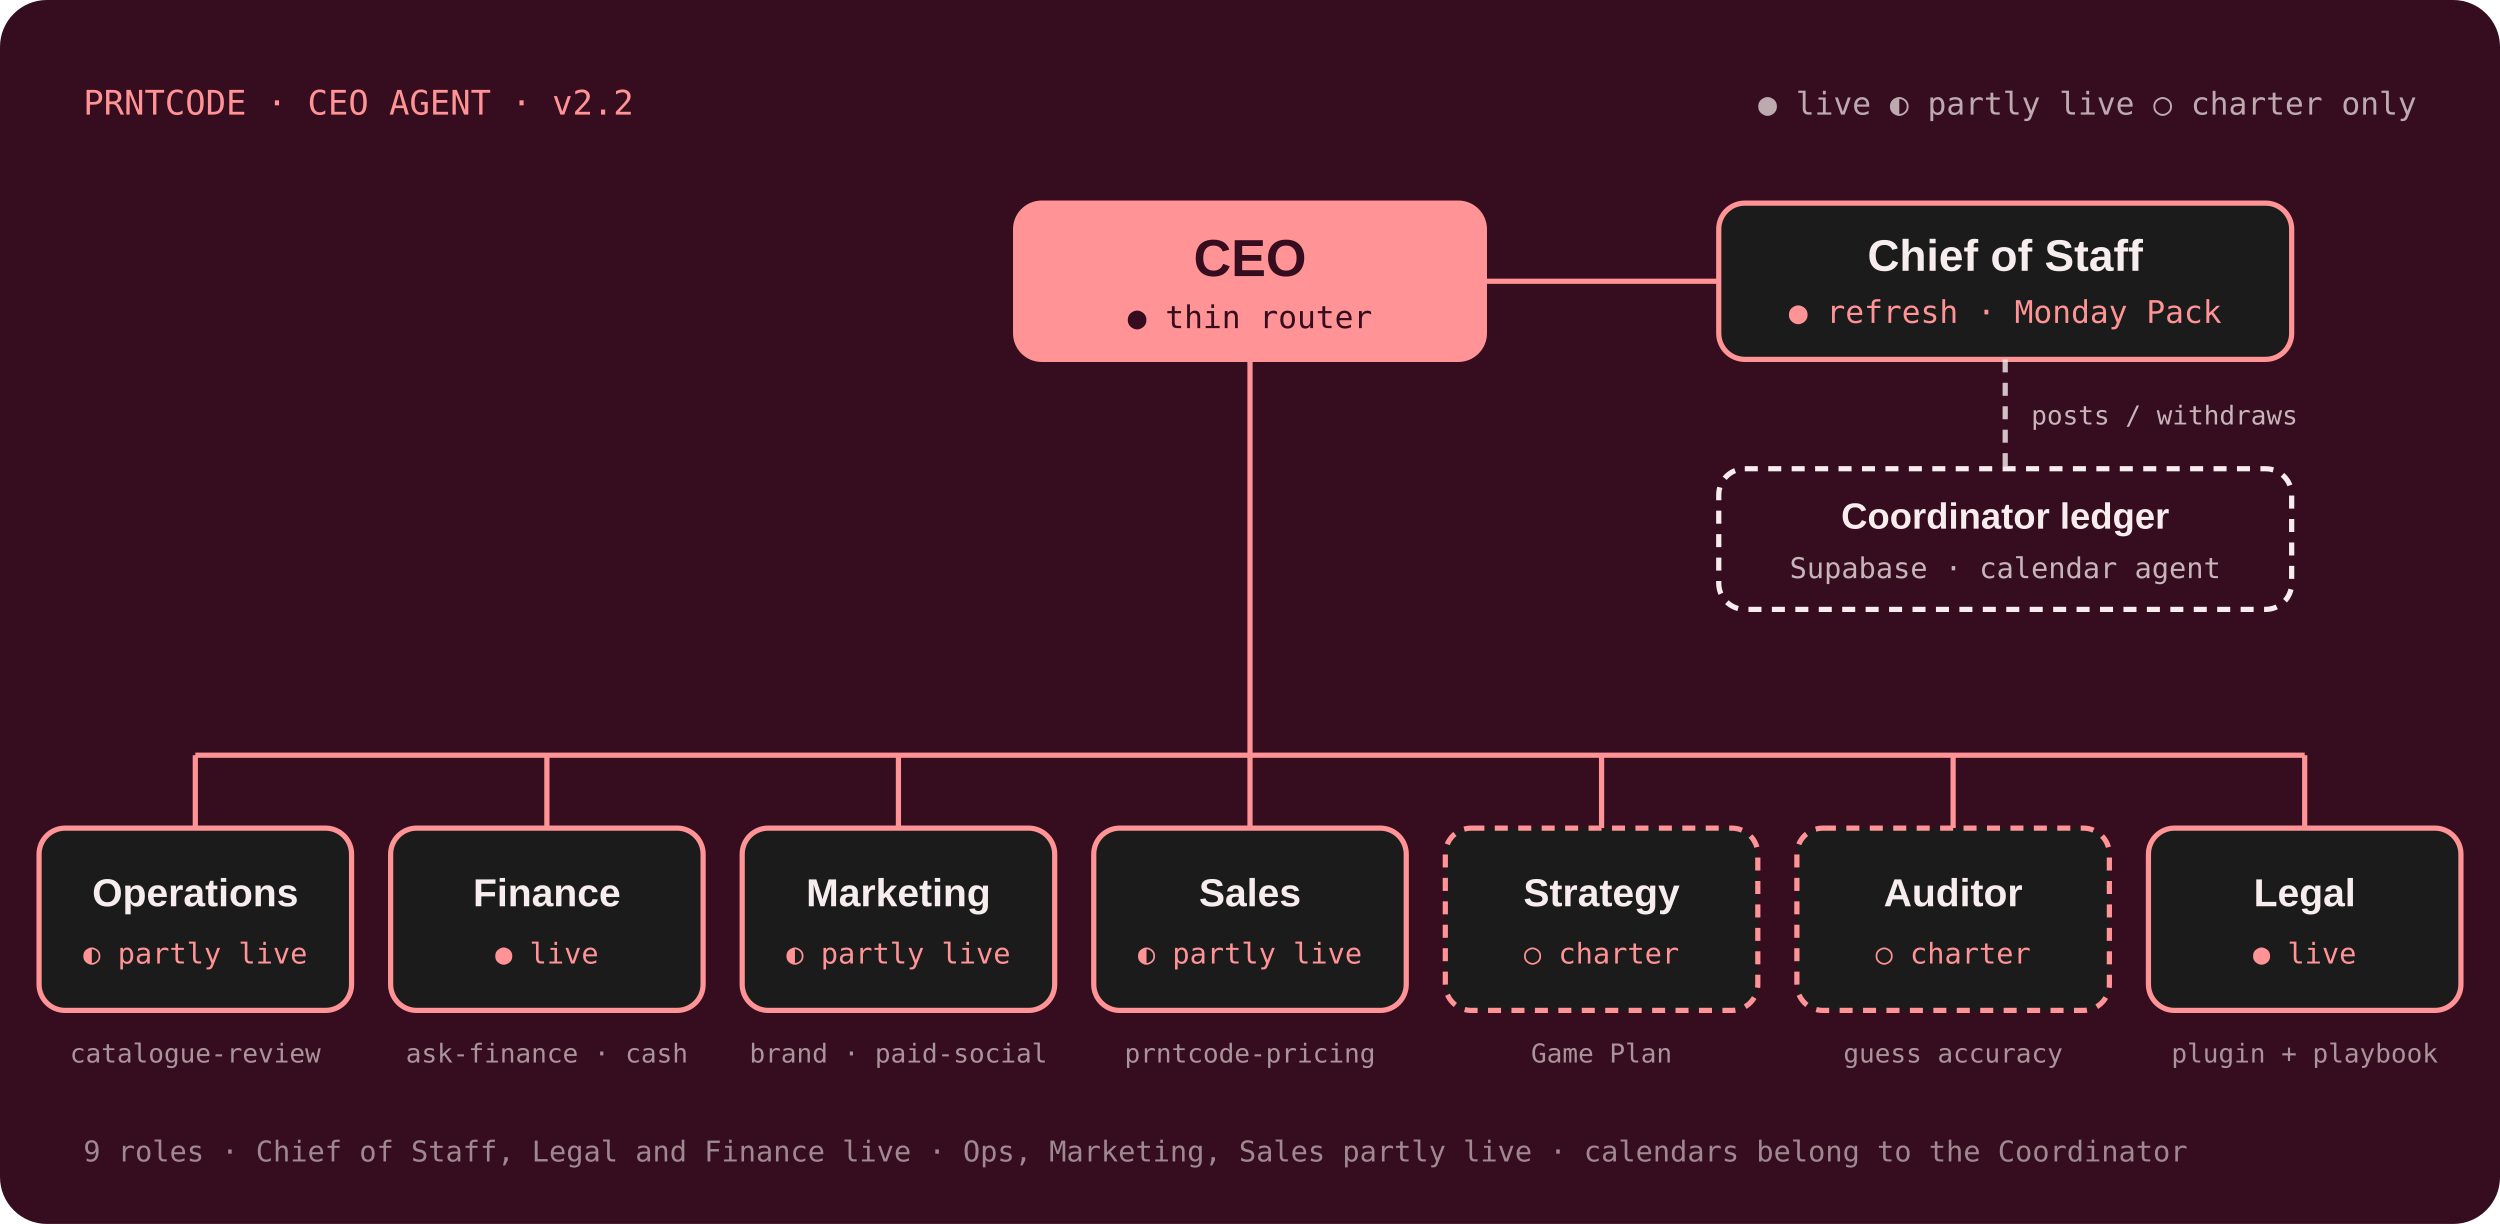
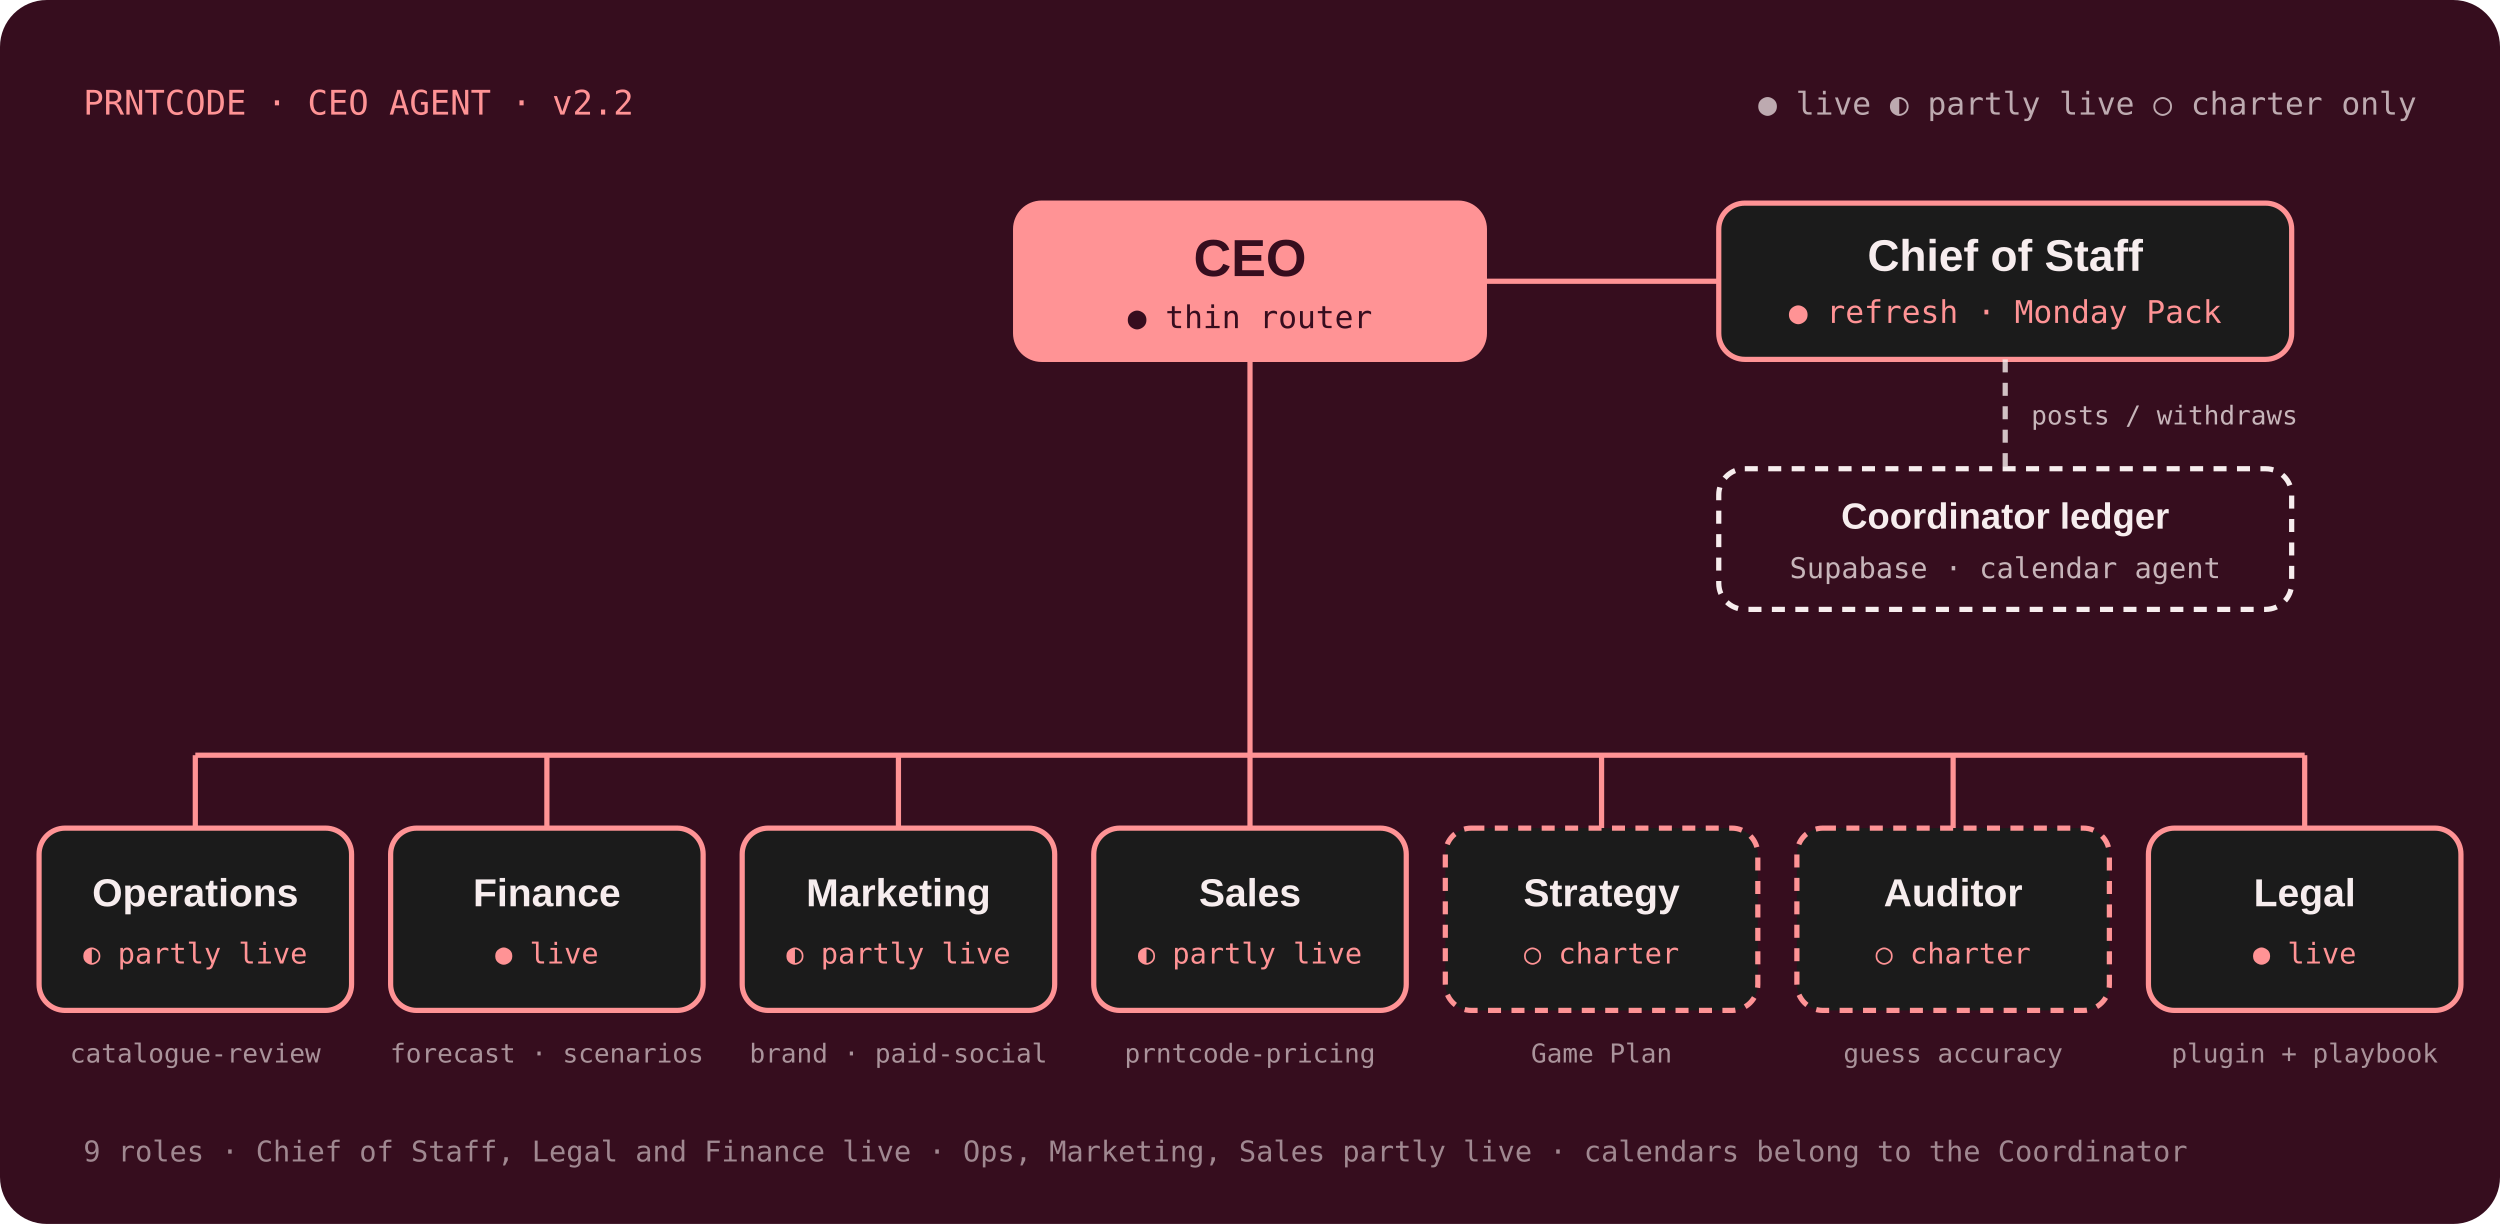
<svg xmlns="http://www.w3.org/2000/svg" width="960" height="470" viewBox="0 0 960 470" role="img" aria-labelledby="t d">
  <rect width="960" height="470" rx="18" fill="#360D1E" />
  <text x="32" y="44" text-anchor="start" font-family="'Geist Mono', 'SFMono-Regular', Menlo, monospace" font-size="13" font-weight="500" fill="#FF9395" opacity="1">PRNTCODE · CEO AGENT · v2.2</text>
  <text x="928" y="44" text-anchor="end" font-family="'Geist Mono', 'SFMono-Regular', Menlo, monospace" font-size="12" font-weight="400" fill="#F7EDEE" opacity="0.7">● live    ◐ partly live    ○ charter only</text>
  <line x1="480.0" y1="138" x2="480.0" y2="290" stroke="#FF9395" stroke-width="2" opacity="1" />
  <line x1="570.0" y1="108" x2="660" y2="108" stroke="#FF9395" stroke-width="2" opacity="1" />
  <rect x="390.0" y="78" width="180" height="60" rx="10" fill="#FF9395" stroke="#FF9395" stroke-width="2" />
  <text x="480.0" y="106" text-anchor="middle" font-family="Geist, 'Geist Mono', 'Helvetica Neue', Arial, sans-serif" font-size="20" font-weight="700" fill="#360D1E" opacity="1">CEO</text>
  <text x="480.0" y="126" text-anchor="middle" font-family="'Geist Mono', 'SFMono-Regular', Menlo, monospace" font-size="12" font-weight="500" fill="#360D1E" opacity="1">● thin router</text>
  <rect x="660" y="78" width="220" height="60" rx="10" fill="#1B1B1B" stroke="#FF9395" stroke-width="2" />
  <text x="770" y="104" text-anchor="middle" font-family="Geist, 'Geist Mono', 'Helvetica Neue', Arial, sans-serif" font-size="17" font-weight="700" fill="#F7EDEE" opacity="1">Chief of Staff</text>
  <text x="770" y="124" text-anchor="middle" font-family="'Geist Mono', 'SFMono-Regular', Menlo, monospace" font-size="12" font-weight="500" fill="#FF9395" opacity="1">● refresh · Monday Pack</text>
  <line x1="770" y1="138" x2="770" y2="180" stroke="#F7EDEE" stroke-width="2" stroke-dasharray="5 4" opacity="0.8" />
  <text x="780" y="163" text-anchor="start" font-family="'Geist Mono', 'SFMono-Regular', Menlo, monospace" font-size="10" font-weight="400" fill="#F7EDEE" opacity="0.75">posts / withdraws</text>
  <rect x="660" y="180" width="220" height="54" rx="10" fill="#360D1E" stroke="#F7EDEE" stroke-width="2" stroke-dasharray="5 4" />
  <text x="770" y="203" text-anchor="middle" font-family="Geist, 'Geist Mono', 'Helvetica Neue', Arial, sans-serif" font-size="14" font-weight="600" fill="#F7EDEE" opacity="1">Coordinator ledger</text>
  <text x="770" y="222" text-anchor="middle" font-family="'Geist Mono', 'SFMono-Regular', Menlo, monospace" font-size="11" font-weight="400" fill="#F7EDEE" opacity="0.75">Supabase · calendar agent</text>
  <line x1="75.0" y1="290" x2="885.0" y2="290" stroke="#FF9395" stroke-width="2" opacity="1" />
  <line x1="75.0" y1="290" x2="75.0" y2="318" stroke="#FF9395" stroke-width="2" opacity="1" />
  <rect x="15.0" y="318" width="120" height="70" rx="10" fill="#1B1B1B" stroke="#FF9395" stroke-width="2" />
  <text x="75.0" y="348" text-anchor="middle" font-family="Geist, 'Geist Mono', 'Helvetica Neue', Arial, sans-serif" font-size="15" font-weight="600" fill="#F7EDEE" opacity="1">Operations</text>
  <text x="75.0" y="370" text-anchor="middle" font-family="'Geist Mono', 'SFMono-Regular', Menlo, monospace" font-size="11" font-weight="500" fill="#FF9395" opacity="1">◐ partly live</text>
  <text x="75.0" y="408" text-anchor="middle" font-family="'Geist Mono', 'SFMono-Regular', Menlo, monospace" font-size="10" font-weight="400" fill="#F7EDEE" opacity="0.6">catalogue-review</text>
  <line x1="210.0" y1="290" x2="210.0" y2="318" stroke="#FF9395" stroke-width="2" opacity="1" />
  <rect x="150.0" y="318" width="120" height="70" rx="10" fill="#1B1B1B" stroke="#FF9395" stroke-width="2" />
  <text x="210.0" y="348" text-anchor="middle" font-family="Geist, 'Geist Mono', 'Helvetica Neue', Arial, sans-serif" font-size="15" font-weight="600" fill="#F7EDEE" opacity="1">Finance</text>
  <text x="210.0" y="370" text-anchor="middle" font-family="'Geist Mono', 'SFMono-Regular', Menlo, monospace" font-size="11" font-weight="500" fill="#FF9395" opacity="1">● live</text>
-   <text x="210.0" y="408" text-anchor="middle" font-family="'Geist Mono', 'SFMono-Regular', Menlo, monospace" font-size="10" font-weight="400" fill="#F7EDEE" opacity="0.6">ask-finance · cash</text>
+   <text x="210.0" y="408" text-anchor="middle" font-family="'Geist Mono', 'SFMono-Regular', Menlo, monospace" font-size="10" font-weight="400" fill="#F7EDEE" opacity="0.6">forecast · scenarios</text>
  <line x1="345.0" y1="290" x2="345.0" y2="318" stroke="#FF9395" stroke-width="2" opacity="1" />
  <rect x="285.0" y="318" width="120" height="70" rx="10" fill="#1B1B1B" stroke="#FF9395" stroke-width="2" />
  <text x="345.0" y="348" text-anchor="middle" font-family="Geist, 'Geist Mono', 'Helvetica Neue', Arial, sans-serif" font-size="15" font-weight="600" fill="#F7EDEE" opacity="1">Marketing</text>
  <text x="345.0" y="370" text-anchor="middle" font-family="'Geist Mono', 'SFMono-Regular', Menlo, monospace" font-size="11" font-weight="500" fill="#FF9395" opacity="1">◐ partly live</text>
  <text x="345.0" y="408" text-anchor="middle" font-family="'Geist Mono', 'SFMono-Regular', Menlo, monospace" font-size="10" font-weight="400" fill="#F7EDEE" opacity="0.6">brand · paid-social</text>
  <line x1="480.0" y1="290" x2="480.0" y2="318" stroke="#FF9395" stroke-width="2" opacity="1" />
  <rect x="420.0" y="318" width="120" height="70" rx="10" fill="#1B1B1B" stroke="#FF9395" stroke-width="2" />
  <text x="480.0" y="348" text-anchor="middle" font-family="Geist, 'Geist Mono', 'Helvetica Neue', Arial, sans-serif" font-size="15" font-weight="600" fill="#F7EDEE" opacity="1">Sales</text>
  <text x="480.0" y="370" text-anchor="middle" font-family="'Geist Mono', 'SFMono-Regular', Menlo, monospace" font-size="11" font-weight="500" fill="#FF9395" opacity="1">◐ partly live</text>
  <text x="480.0" y="408" text-anchor="middle" font-family="'Geist Mono', 'SFMono-Regular', Menlo, monospace" font-size="10" font-weight="400" fill="#F7EDEE" opacity="0.6">prntcode-pricing</text>
  <line x1="615.0" y1="290" x2="615.0" y2="318" stroke="#FF9395" stroke-width="2" opacity="1" />
  <rect x="555.0" y="318" width="120" height="70" rx="10" fill="#1B1B1B" stroke="#FF9395" stroke-width="2" stroke-dasharray="5 4" />
  <text x="615.0" y="348" text-anchor="middle" font-family="Geist, 'Geist Mono', 'Helvetica Neue', Arial, sans-serif" font-size="15" font-weight="600" fill="#F7EDEE" opacity="1">Strategy</text>
  <text x="615.0" y="370" text-anchor="middle" font-family="'Geist Mono', 'SFMono-Regular', Menlo, monospace" font-size="11" font-weight="400" fill="#FF9395" opacity="1">○ charter</text>
  <text x="615.0" y="408" text-anchor="middle" font-family="'Geist Mono', 'SFMono-Regular', Menlo, monospace" font-size="10" font-weight="400" fill="#F7EDEE" opacity="0.6">Game Plan</text>
  <line x1="750.0" y1="290" x2="750.0" y2="318" stroke="#FF9395" stroke-width="2" opacity="1" />
  <rect x="690.0" y="318" width="120" height="70" rx="10" fill="#1B1B1B" stroke="#FF9395" stroke-width="2" stroke-dasharray="5 4" />
  <text x="750.0" y="348" text-anchor="middle" font-family="Geist, 'Geist Mono', 'Helvetica Neue', Arial, sans-serif" font-size="15" font-weight="600" fill="#F7EDEE" opacity="1">Auditor</text>
  <text x="750.0" y="370" text-anchor="middle" font-family="'Geist Mono', 'SFMono-Regular', Menlo, monospace" font-size="11" font-weight="400" fill="#FF9395" opacity="1">○ charter</text>
  <text x="750.0" y="408" text-anchor="middle" font-family="'Geist Mono', 'SFMono-Regular', Menlo, monospace" font-size="10" font-weight="400" fill="#F7EDEE" opacity="0.6">guess accuracy</text>
  <line x1="885.0" y1="290" x2="885.0" y2="318" stroke="#FF9395" stroke-width="2" opacity="1" />
  <rect x="825.0" y="318" width="120" height="70" rx="10" fill="#1B1B1B" stroke="#FF9395" stroke-width="2" />
  <text x="885.0" y="348" text-anchor="middle" font-family="Geist, 'Geist Mono', 'Helvetica Neue', Arial, sans-serif" font-size="15" font-weight="600" fill="#F7EDEE" opacity="1">Legal</text>
  <text x="885.0" y="370" text-anchor="middle" font-family="'Geist Mono', 'SFMono-Regular', Menlo, monospace" font-size="11" font-weight="500" fill="#FF9395" opacity="1">● live</text>
  <text x="885.0" y="408" text-anchor="middle" font-family="'Geist Mono', 'SFMono-Regular', Menlo, monospace" font-size="10" font-weight="400" fill="#F7EDEE" opacity="0.6">plugin + playbook</text>
  <text x="32" y="446" text-anchor="start" font-family="'Geist Mono', 'SFMono-Regular', Menlo, monospace" font-size="11" font-weight="400" fill="#F7EDEE" opacity="0.55">9 roles · Chief of Staff, Legal and Finance live · Ops, Marketing, Sales partly live · calendars belong to the Coordinator</text>
</svg>
